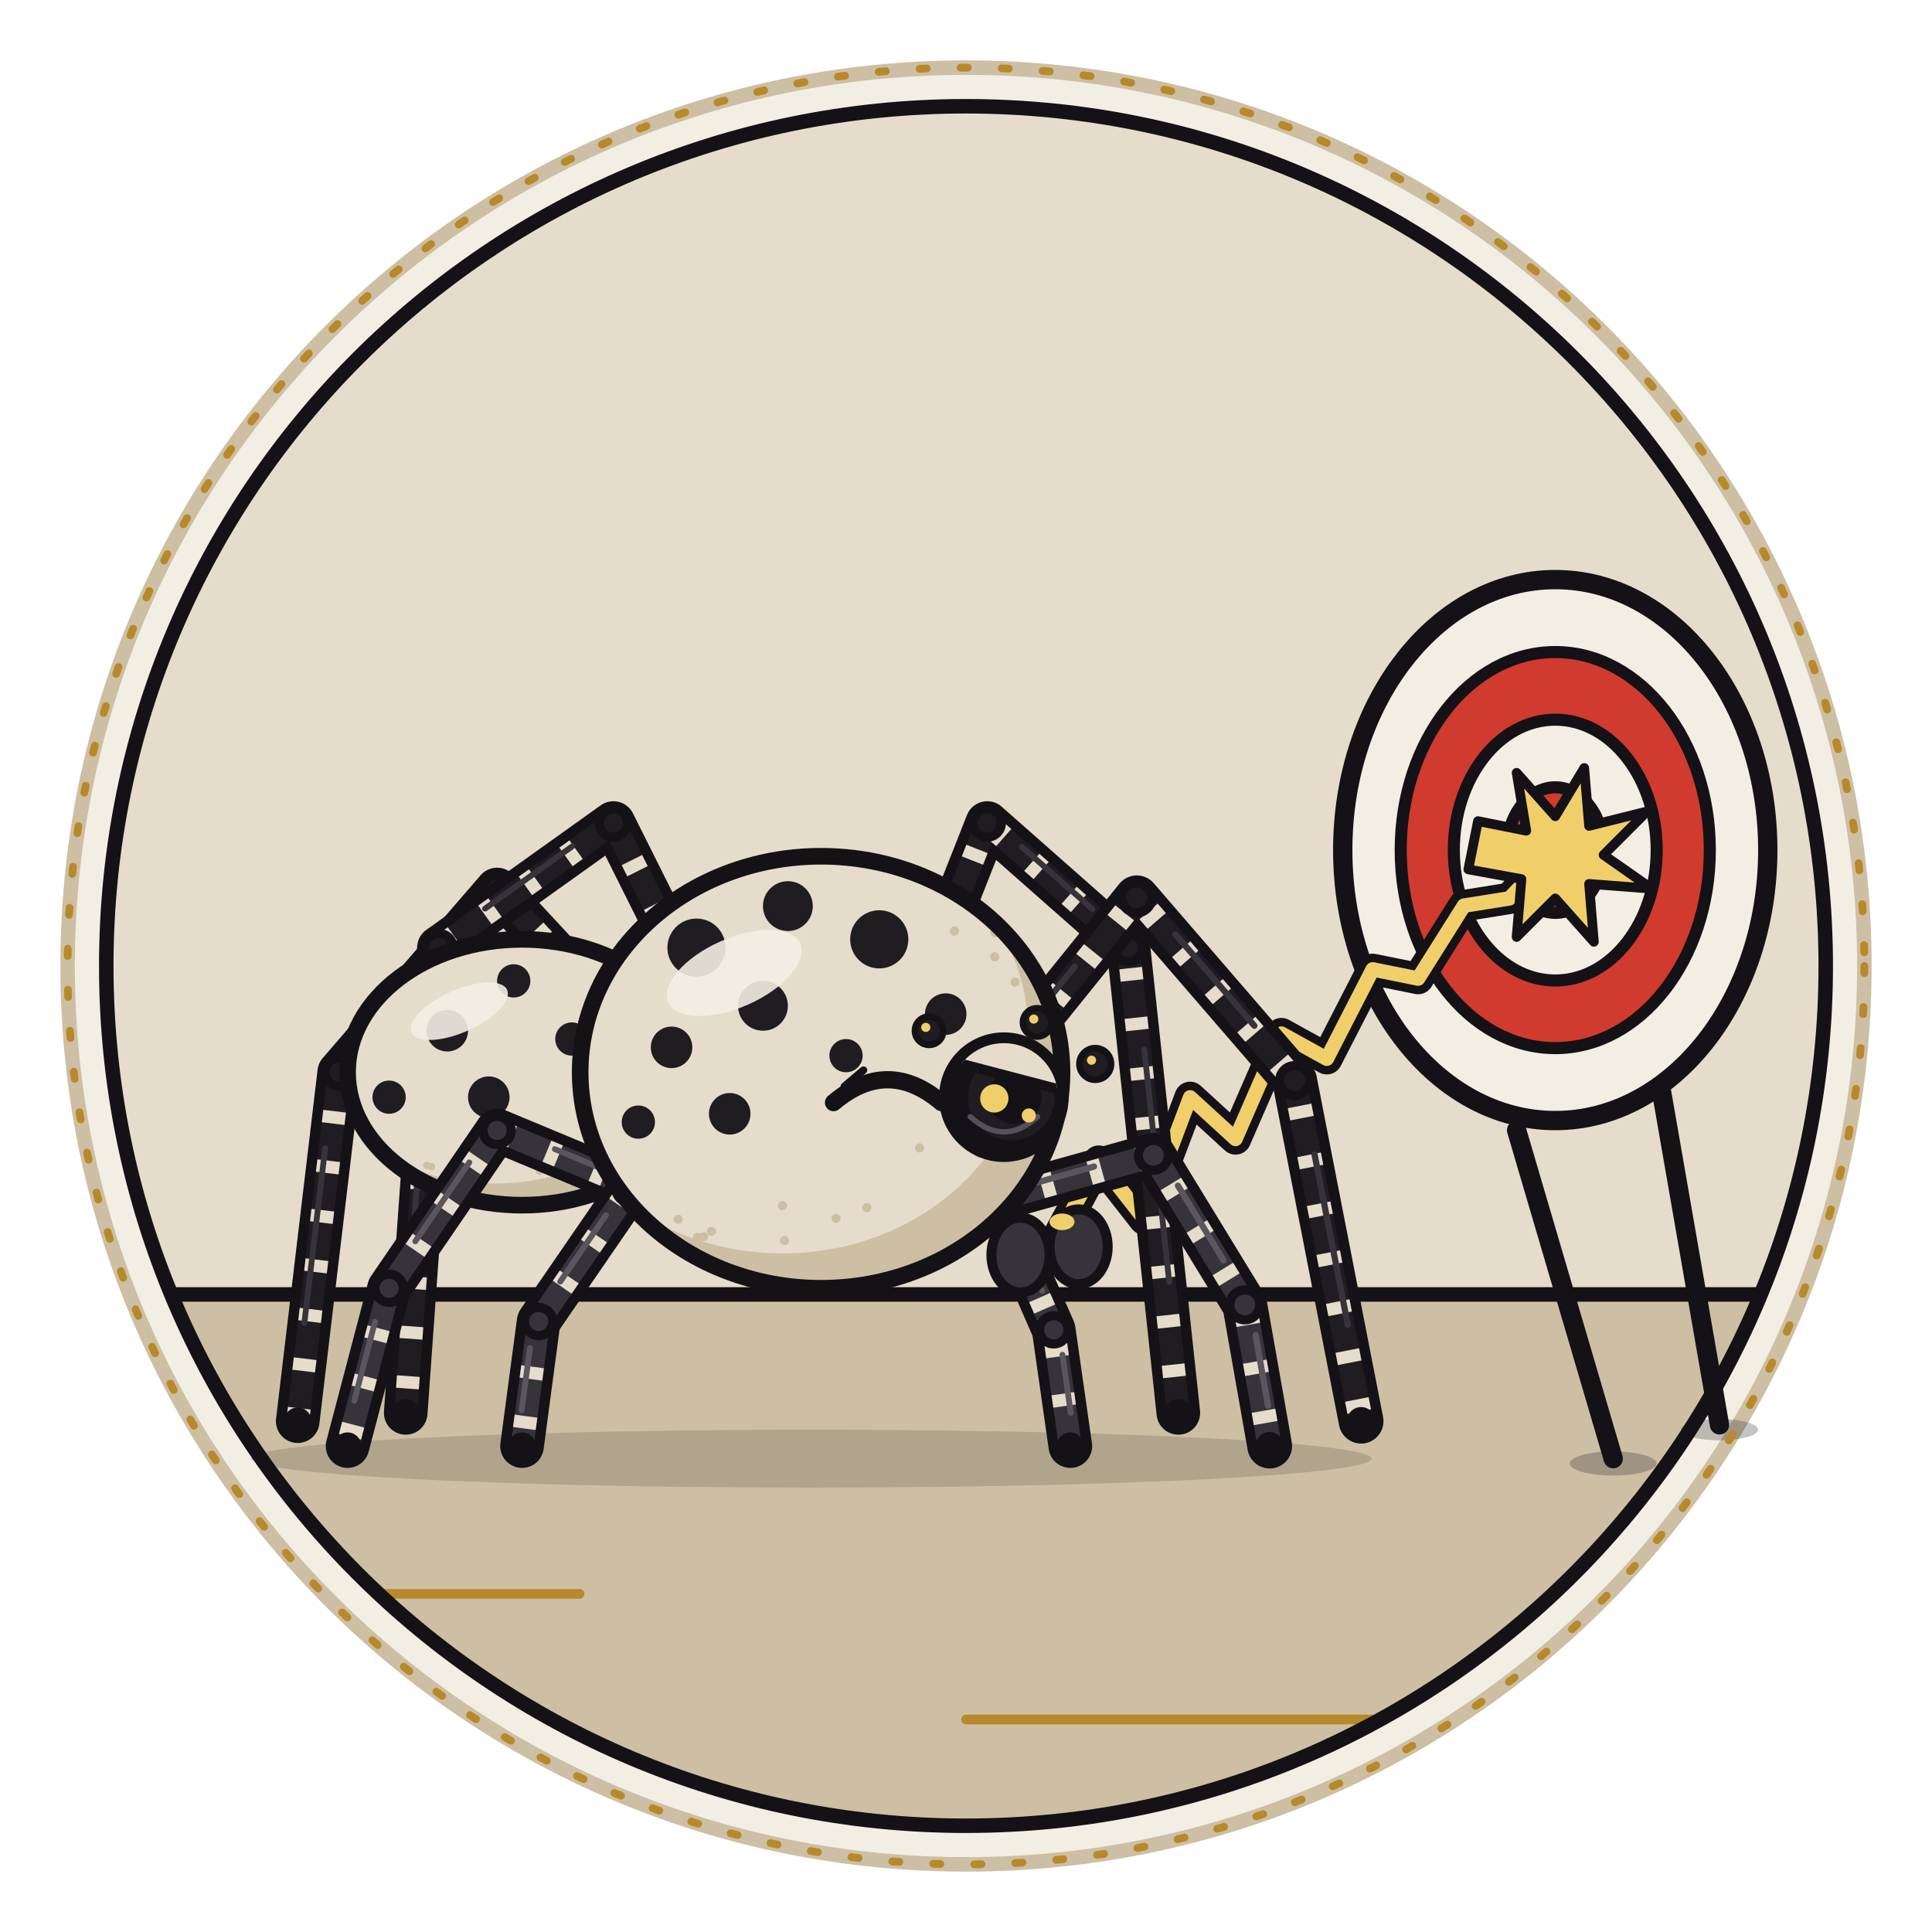
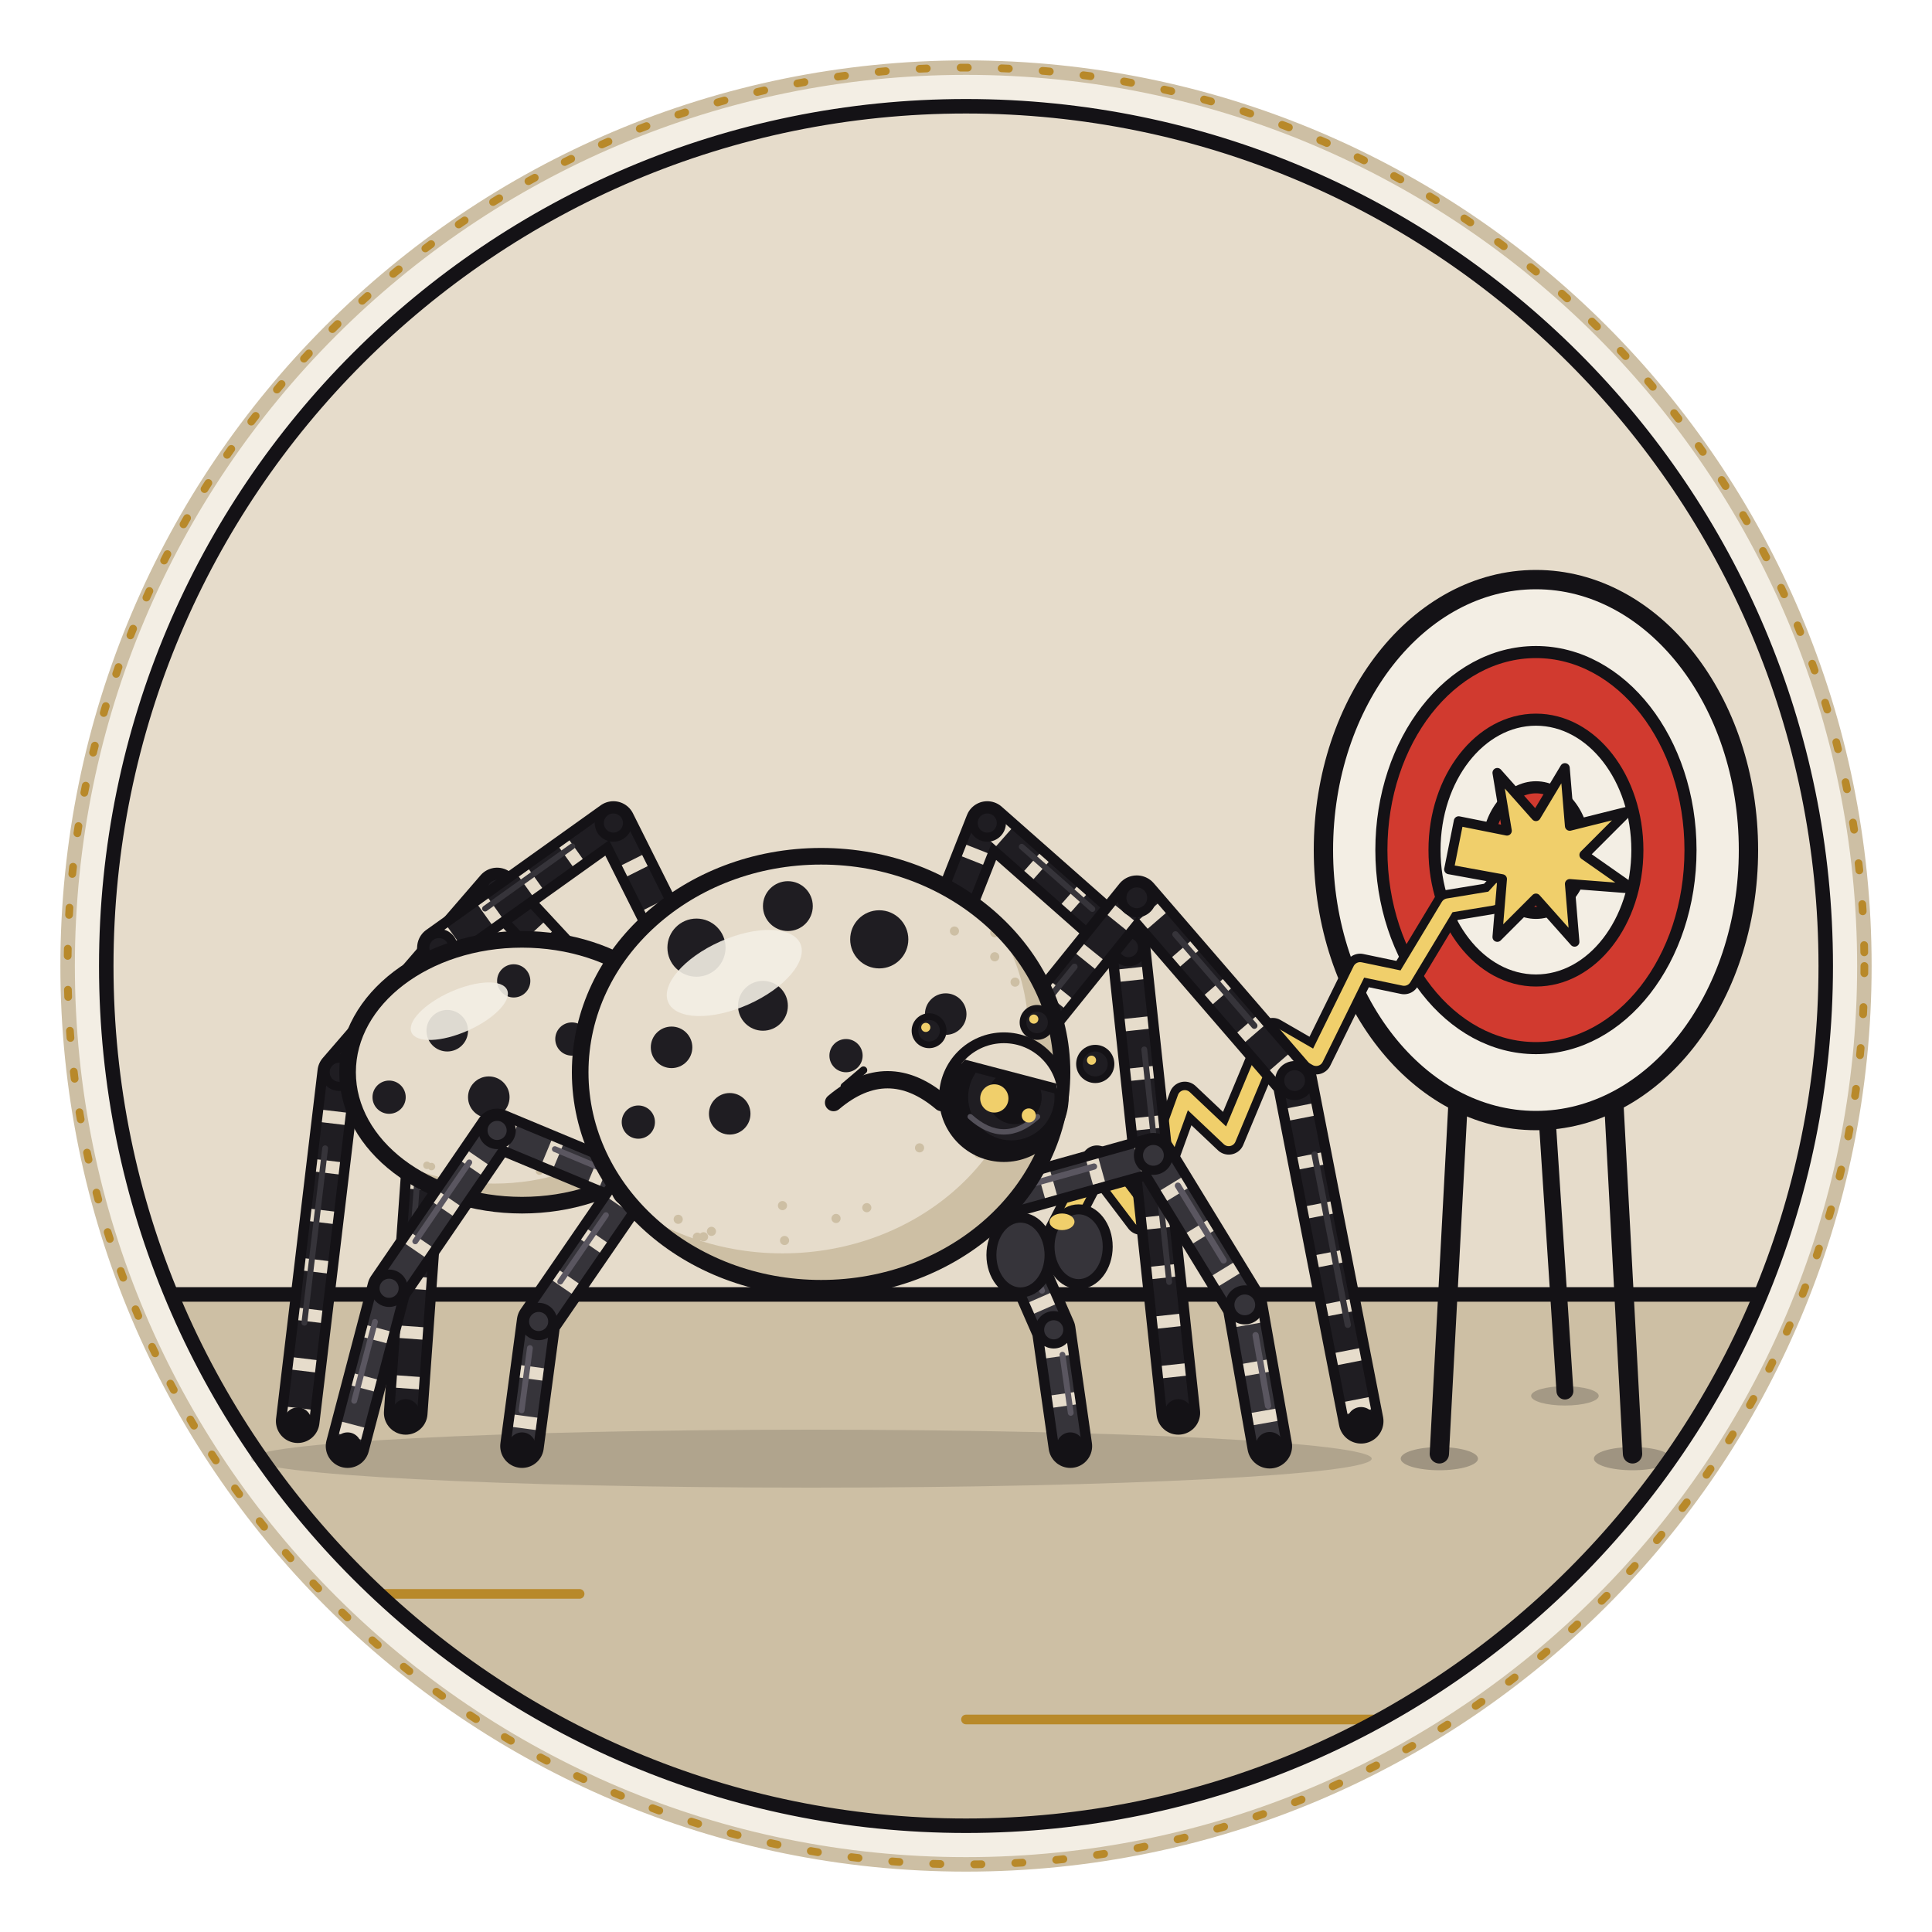
<svg xmlns="http://www.w3.org/2000/svg" viewBox="0 0 400 400" role="img" aria-labelledby="species-spitting-title">
  <clipPath id="sp-spit-cam0">
    <circle cx="200" cy="200" r="178" fill="#000" />
  </clipPath>
  <circle cx="200" cy="200" r="186" fill="#f3eee4" stroke="#cdbfa4" stroke-width="3" />
  <circle cx="200" cy="200" r="178" fill="#e6dccb" stroke="#cdbfa4" stroke-width="2.5" />
  <g clip-path="url(#sp-spit-cam0)">
    <path d="M0 268 L400 268 L400 400 L0 400 Z" fill="#cdbfa4" />
    <path d="M0 268 L400 268" stroke="#141216" stroke-width="3" stroke-linecap="round" />
    <path d="M30 330 L120 330" stroke="#b8892a" stroke-width="2" stroke-linecap="round" />
    <path d="M200 356 L330 356" stroke="#b8892a" stroke-width="2" stroke-linecap="round" />
    <path d="M90 382 L190 382" stroke="#b8892a" stroke-width="2" stroke-linecap="round" />
  </g>
-   <ellipse cx="334" cy="303" rx="9" ry="2.5" fill="#141216" opacity="0.25" />
-   <ellipse cx="356" cy="296" rx="8" ry="2.2" fill="#141216" opacity="0.25" />
-   <path d="M314 234 L334 302 M344 226 L356 295" fill="none" stroke="#141216" stroke-width="4" stroke-linecap="round" stroke-linejoin="round" />
-   <ellipse cx="322" cy="176" rx="44" ry="56" fill="#f3eee4" stroke="#141216" stroke-width="4" />
-   <ellipse cx="322" cy="176" rx="32" ry="41" fill="#d13a2f" stroke="#141216" stroke-width="2.5" />
-   <ellipse cx="322" cy="176" rx="21" ry="27" fill="#f3eee4" stroke="#141216" stroke-width="2.5" />
-   <ellipse cx="322" cy="176" rx="10" ry="13" fill="#d13a2f" stroke="#141216" stroke-width="2.5" />
-   <path d="M218 258 L227.5 240.4 L236.9 252.4 L246.4 227.2 L255.8 235.8 L265.3 214 L274.7 219.2 L284.2 200.7 L293.6 202.6 L303.1 187.5 L312.5 186 L322 176" fill="none" stroke="#141216" stroke-width="6.5" stroke-linecap="round" stroke-linejoin="round" />
-   <path d="M218 258 L227.5 240.4 L236.9 252.4 L246.4 227.2 L255.8 235.8 L265.3 214 L274.7 219.2 L284.2 200.7 L293.6 202.6 L303.1 187.5 L312.5 186 L322 176" fill="none" stroke="#f0cf6b" stroke-width="3" stroke-linecap="round" stroke-linejoin="round" />
-   <path d="M322 176 m-16 -6 l10 2 l-2 -12 l8 9 l6 -10 l1 12 l12 -3 l-9 9 l10 7 l-13 -1 l1 12 l-8 -9 l-8 8 l1 -12 l-11 -2 Z" fill="#f0cf6b" stroke="#141216" stroke-width="2" stroke-linecap="round" stroke-linejoin="round" />
+   <g clip-path="url(#sp-spit-cam0)">
+     <ellipse cx="298" cy="302" rx="8" ry="2.4" fill="#141216" opacity="0.25" />
+     <ellipse cx="338" cy="302" rx="8" ry="2.4" fill="#141216" opacity="0.25" />
+     <ellipse cx="324" cy="289" rx="7" ry="2" fill="#141216" opacity="0.22" />
+     <path d="M318 196 L324 288" fill="none" stroke="#141216" stroke-width="3.5" stroke-linecap="round" stroke-linejoin="round" />
+     <path d="M302 226 L298 301 M334 226 L338 301" fill="none" stroke="#141216" stroke-width="4" stroke-linecap="round" stroke-linejoin="round" />
+   </g>
+   <ellipse cx="318" cy="176" rx="44" ry="56" fill="#f3eee4" stroke="#141216" stroke-width="4" />
+   <ellipse cx="318" cy="176" rx="32" ry="41" fill="#d13a2f" stroke="#141216" stroke-width="2.5" />
+   <ellipse cx="318" cy="176" rx="21" ry="27" fill="#f3eee4" stroke="#141216" stroke-width="2.5" />
+   <ellipse cx="318" cy="176" rx="10" ry="13" fill="#d13a2f" stroke="#141216" stroke-width="2.5" />
+   <path d="M218 258 L227.1 240.4 L236.2 252.4 L245.3 227.2 L254.4 235.8 L263.5 214 L272.5 219.2 L281.6 200.7 L290.7 202.6 L299.8 187.5 L308.9 186 L318 176" fill="none" stroke="#141216" stroke-width="6.5" stroke-linecap="round" stroke-linejoin="round" />
+   <path d="M218 258 L227.1 240.4 L236.2 252.4 L245.3 227.2 L254.4 235.8 L263.5 214 L272.5 219.2 L281.6 200.7 L290.7 202.6 L299.8 187.5 L308.9 186 L318 176" fill="none" stroke="#f0cf6b" stroke-width="3" stroke-linecap="round" stroke-linejoin="round" />
+   <path d="M318 176 m-16 -6 l10 2 l-2 -12 l8 9 l6 -10 l1 12 l12 -3 l-9 9 l10 7 l-13 -1 l1 12 l-8 -9 l-8 8 l1 -12 l-11 -2 Z" fill="#f0cf6b" stroke="#141216" stroke-width="2" stroke-linecap="round" stroke-linejoin="round" />
  <circle cx="200" cy="200" r="178" fill="none" stroke="#141216" stroke-width="3" />
  <circle cx="200" cy="200" r="186" fill="none" stroke="#b8892a" stroke-width="1.6" stroke-dasharray="1.5 7" stroke-linecap="round" />
  <ellipse cx="168" cy="302" rx="116" ry="6" fill="#141216" opacity="0.16" />
  <g transform="translate(170 222) rotate(0) scale(0.86 0.86)">
    <g>
      <path d="M-26 12 L-78 -44 L-116 0 L-126 84" fill="none" stroke="#141216" stroke-width="10.5" stroke-linecap="round" stroke-linejoin="round" />
      <path d="M-26 12 L-78 -44 L-116 0 L-126 84" fill="none" stroke="#1f1d22" stroke-width="5.5" stroke-linecap="round" stroke-linejoin="round" />
      <path d="M-26 12 L-78 -44 L-116 0 L-126 84" fill="none" stroke="#e6dccb" stroke-width="5.5" stroke-dasharray="3 9" stroke-linejoin="round" />
      <path d="M-36.6 -1.1 L-62.6 -29.1M-87.3 -35.1 L-106.3 -13.1M-119.4 18.3 L-124.4 60.3" stroke="#36343a" stroke-width="1.4" stroke-linecap="round" fill="none" />
      <circle cx="-78" cy="-44" r="3.4" fill="#1f1d22" stroke="#141216" stroke-width="2.2" />
      <circle cx="-116" cy="0" r="3.4" fill="#1f1d22" stroke="#141216" stroke-width="2.2" />
      <circle cx="-126" cy="84" r="3.3" fill="#141216" />
    </g>
    <g>
      <path d="M-12 16 L-50 -60 L-92 -30 L-100 82" fill="none" stroke="#141216" stroke-width="10.5" stroke-linecap="round" stroke-linejoin="round" />
      <path d="M-12 16 L-50 -60 L-92 -30 L-100 82" fill="none" stroke="#1f1d22" stroke-width="5.5" stroke-linecap="round" stroke-linejoin="round" />
      <path d="M-12 16 L-50 -60 L-92 -30 L-100 82" fill="none" stroke="#e6dccb" stroke-width="5.5" stroke-dasharray="3 9" stroke-linejoin="round" />
      <path d="M-19.3 -1.3 L-38.3 -39.3M-59.9 -54.4 L-80.9 -39.4M-95 -5.4 L-99 50.6" stroke="#36343a" stroke-width="1.4" stroke-linecap="round" fill="none" />
      <circle cx="-50" cy="-60" r="3.4" fill="#1f1d22" stroke="#141216" stroke-width="2.2" />
      <circle cx="-92" cy="-30" r="3.4" fill="#1f1d22" stroke="#141216" stroke-width="2.2" />
      <circle cx="-100" cy="82" r="3.3" fill="#141216" />
    </g>
    <g>
      <path d="M10 16 L40 -60 L74 -30 L86 82" fill="none" stroke="#141216" stroke-width="10.5" stroke-linecap="round" stroke-linejoin="round" />
      <path d="M10 16 L40 -60 L74 -30 L86 82" fill="none" stroke="#1f1d22" stroke-width="5.5" stroke-linecap="round" stroke-linejoin="round" />
      <path d="M10 16 L40 -60 L74 -30 L86 82" fill="none" stroke="#e6dccb" stroke-width="5.5" stroke-dasharray="3 9" stroke-linejoin="round" />
      <path d="M15.5 -1.2 L30.5 -39.2M48.3 -54.3 L65.3 -39.3M77.8 -5.5 L83.8 50.5" stroke="#36343a" stroke-width="1.4" stroke-linecap="round" fill="none" />
      <circle cx="40" cy="-60" r="3.4" fill="#1f1d22" stroke="#141216" stroke-width="2.2" />
      <circle cx="74" cy="-30" r="3.4" fill="#1f1d22" stroke="#141216" stroke-width="2.2" />
      <circle cx="86" cy="82" r="3.3" fill="#141216" />
    </g>
    <g>
      <path d="M26 20 L76 -42 L114 2 L130 84" fill="none" stroke="#141216" stroke-width="10.775" stroke-linecap="round" stroke-linejoin="round" />
      <path d="M26 20 L76 -42 L114 2 L130 84" fill="none" stroke="#1f1d22" stroke-width="5.775" stroke-linecap="round" stroke-linejoin="round" />
      <path d="M26 20 L76 -42 L114 2 L130 84" fill="none" stroke="#e6dccb" stroke-width="5.775" stroke-dasharray="3 9" stroke-linejoin="round" />
      <path d="M36 5.6 L61 -25.4M85.3 -33.2 L104.3 -11.2M118.8 19.8 L126.8 60.8" stroke="#36343a" stroke-width="1.5" stroke-linecap="round" fill="none" />
      <circle cx="76" cy="-42" r="3.6" fill="#1f1d22" stroke="#141216" stroke-width="2.2" />
      <circle cx="114" cy="2" r="3.6" fill="#1f1d22" stroke="#141216" stroke-width="2.2" />
      <circle cx="130" cy="84" r="3.4" fill="#141216" />
    </g>
    <g transform="rotate(0 -72 0)">
      <clipPath id="sp-spit-c1">
        <ellipse cx="-72" cy="0" rx="42" ry="32" fill="#000" />
      </clipPath>
      <ellipse cx="-72" cy="0" rx="42" ry="32" fill="#cdbfa4" />
      <g clip-path="url(#sp-spit-c1)">
        <ellipse cx="-78.7" cy="-5.8" rx="42.8" ry="32.6" fill="#e6dccb" />
        <path d="M-52 18.2h0M-41.7 10.1h0M-51.4 -26.1h0M-67.8 23.8h0M-93.8 22.7h0M-46.7 0.7h0M-38.4 -4h0M-37.9 -5.2h0M-40.7 -8.6h0M-55.6 19.3h0M-94.9 22.4h0" stroke="#cdbfa4" stroke-width="1.8" stroke-linecap="round" />
        <circle cx="-90" cy="-10" r="5" fill="#1f1d22" />
        <circle cx="-74" cy="-22" r="4" fill="#1f1d22" />
        <circle cx="-104" cy="6" r="4" fill="#1f1d22" />
        <circle cx="-80" cy="6" r="5" fill="#1f1d22" />
        <circle cx="-60" cy="-8" r="4" fill="#1f1d22" />
        <ellipse cx="-87.1" cy="-14.7" rx="12.6" ry="5.1" fill="#f3eee4" transform="rotate(-24 -87.1 -14.7)" opacity="0.9" />
      </g>
      <ellipse cx="-72" cy="0" rx="42" ry="32" fill="none" stroke="#141216" stroke-width="4" />
    </g>
    <g>
      <path d="M-30 34 L-78 14 L-104 52 L-114 90" fill="none" stroke="#141216" stroke-width="10.5" stroke-linecap="round" stroke-linejoin="round" />
      <path d="M-30 34 L-78 14 L-104 52 L-114 90" fill="none" stroke="#36343a" stroke-width="5.5" stroke-linecap="round" stroke-linejoin="round" />
      <path d="M-30 34 L-78 14 L-104 52 L-114 90" fill="none" stroke="#e6dccb" stroke-width="5.5" stroke-dasharray="3 9" stroke-linejoin="round" />
      <path d="M-40.1 28.5 L-64.1 18.5M-84.7 21.7 L-97.7 40.7M-107.4 60.1 L-112.4 79.1" stroke="#5a5660" stroke-width="1.4" stroke-linecap="round" fill="none" />
      <circle cx="-78" cy="14" r="3.4" fill="#36343a" stroke="#141216" stroke-width="2.2" />
      <circle cx="-104" cy="52" r="3.4" fill="#36343a" stroke="#141216" stroke-width="2.2" />
      <circle cx="-114" cy="90" r="3.3" fill="#141216" />
    </g>
    <g>
      <path d="M-14 40 L-46 28 L-68 60 L-72 90" fill="none" stroke="#141216" stroke-width="10.5" stroke-linecap="round" stroke-linejoin="round" />
      <path d="M-14 40 L-46 28 L-68 60 L-72 90" fill="none" stroke="#36343a" stroke-width="5.5" stroke-linecap="round" stroke-linejoin="round" />
      <path d="M-14 40 L-46 28 L-68 60 L-72 90" fill="none" stroke="#e6dccb" stroke-width="5.5" stroke-dasharray="3 9" stroke-linejoin="round" />
      <path d="M-20.6 36.2 L-36.6 30.2M-51.8 34.4 L-62.8 50.4M-70.1 66.4 L-72.1 81.4" stroke="#5a5660" stroke-width="1.4" stroke-linecap="round" fill="none" />
      <circle cx="-46" cy="28" r="3.4" fill="#36343a" stroke="#141216" stroke-width="2.2" />
      <circle cx="-68" cy="60" r="3.4" fill="#36343a" stroke="#141216" stroke-width="2.2" />
      <circle cx="-72" cy="90" r="3.3" fill="#141216" />
    </g>
    <g>
      <path d="M10 40 L42 30 L56 62 L60 90" fill="none" stroke="#141216" stroke-width="10.5" stroke-linecap="round" stroke-linejoin="round" />
      <path d="M10 40 L42 30 L56 62 L60 90" fill="none" stroke="#36343a" stroke-width="5.5" stroke-linecap="round" stroke-linejoin="round" />
      <path d="M10 40 L42 30 L56 62 L60 90" fill="none" stroke="#e6dccb" stroke-width="5.5" stroke-dasharray="3 9" stroke-linejoin="round" />
      <path d="M16.7 36.6 L32.7 31.6M46.2 36.6 L53.2 52.6M58.1 68 L60.1 82" stroke="#5a5660" stroke-width="1.4" stroke-linecap="round" fill="none" />
      <circle cx="42" cy="30" r="3.4" fill="#36343a" stroke="#141216" stroke-width="2.2" />
      <circle cx="56" cy="62" r="3.4" fill="#36343a" stroke="#141216" stroke-width="2.2" />
      <circle cx="60" cy="90" r="3.3" fill="#141216" />
    </g>
    <g>
      <path d="M30 34 L80 20 L102 56 L108 90" fill="none" stroke="#141216" stroke-width="10.775" stroke-linecap="round" stroke-linejoin="round" />
      <path d="M30 34 L80 20 L102 56 L108 90" fill="none" stroke="#36343a" stroke-width="5.775" stroke-linecap="round" stroke-linejoin="round" />
      <path d="M30 34 L80 20 L102 56 L108 90" fill="none" stroke="#e6dccb" stroke-width="5.775" stroke-dasharray="3 9" stroke-linejoin="round" />
      <path d="M40.7 29.7 L65.7 22.7M85.9 27.3 L96.9 45.3M104.6 63.3 L107.6 80.3" stroke="#5a5660" stroke-width="1.5" stroke-linecap="round" fill="none" />
      <circle cx="80" cy="20" r="3.6" fill="#36343a" stroke="#141216" stroke-width="2.2" />
      <circle cx="102" cy="56" r="3.6" fill="#36343a" stroke="#141216" stroke-width="2.2" />
      <circle cx="108" cy="90" r="3.4" fill="#141216" />
    </g>
    <g transform="rotate(0 0 0)">
      <clipPath id="sp-spit-c2">
        <ellipse cx="0" cy="0" rx="58" ry="52" fill="#000" />
      </clipPath>
      <ellipse cx="0" cy="0" rx="58" ry="52" fill="#cdbfa4" />
      <g clip-path="url(#sp-spit-c2)">
        <ellipse cx="-9.3" cy="-9.4" rx="59.2" ry="53" fill="#e6dccb" />
        <path d="M42.1 10.7h0M3.6 35.2h0M-28.3 39.6h0M-8.8 40.5h0M38 19.6h0M46.7 -21.7h0M11 32.6h0M42.5 4.3h0M43.1 13.5h0M42 10.6h0M41.8 -33.6h0M41.8 -27.8h0M-34.4 35.4h0M-9.3 32.1h0M32.1 -34h0M-29.8 39.7h0M44.4 5h0M40.4 5.8h0M23.7 18.2h0M-26.4 38.3h0" stroke="#cdbfa4" stroke-width="2.2" stroke-linecap="round" />
        <circle cx="-30" cy="-30" r="7" fill="#1f1d22" />
        <circle cx="-8" cy="-40" r="6" fill="#1f1d22" />
        <circle cx="14" cy="-32" r="7" fill="#1f1d22" />
        <circle cx="-36" cy="-6" r="5" fill="#1f1d22" />
        <circle cx="-14" cy="-16" r="6" fill="#1f1d22" />
        <circle cx="30" cy="-14" r="5" fill="#1f1d22" />
        <circle cx="6" cy="-4" r="4" fill="#1f1d22" />
        <circle cx="-44" cy="12" r="4" fill="#1f1d22" />
        <circle cx="-22" cy="10" r="5" fill="#1f1d22" />
        <ellipse cx="-20.9" cy="-23.9" rx="17.4" ry="8.3" fill="#f3eee4" transform="rotate(-24 -20.9 -23.9)" opacity="0.9" />
      </g>
      <ellipse cx="0" cy="0" rx="58" ry="52" fill="none" stroke="#141216" stroke-width="4" />
    </g>
    <circle cx="26" cy="-10" r="4.2" fill="#141216" />
    <circle cx="26" cy="-10" r="2.6" fill="#1f1d22" />
    <circle cx="25.2" cy="-10.8" r="1.1" fill="#f0cf6b" />
    <circle cx="52" cy="-12" r="4.2" fill="#141216" />
    <circle cx="52" cy="-12" r="2.6" fill="#1f1d22" />
    <circle cx="51.2" cy="-12.8" r="1.1" fill="#f0cf6b" />
    <circle cx="66" cy="-2" r="4.6" fill="#141216" />
    <circle cx="66" cy="-2" r="3" fill="#1f1d22" />
    <circle cx="65.1" cy="-2.9" r="1.1" fill="#f0cf6b" />
    <path d="M3 7.3 Q16 -3.7 29 7.3" fill="none" stroke="#141216" stroke-width="4.16" stroke-linecap="round" stroke-linejoin="round" />
    <path d="M5.6 3.4 l4.6 -3.9" fill="none" stroke="#141216" stroke-width="1.82" stroke-linecap="round" stroke-linejoin="round" />
    <circle cx="44" cy="6" r="15.6" fill="#141216" />
    <clipPath id="sp-spit-e3">
      <circle cx="44" cy="6" r="13" fill="#000" />
    </clipPath>
    <g clip-path="url(#sp-spit-e3)">
      <circle cx="44" cy="6" r="13" fill="#141216" />
      <circle cx="45.8" cy="6" r="10.4" fill="#1f1d22" />
      <circle cx="46.6" cy="6" r="6.5" fill="#141216" />
      <path d="M35.9 10.7 Q44 18 52.1 10.7" fill="none" stroke="#5a5660" stroke-width="1.3" stroke-linecap="round" stroke-linejoin="round" opacity="0.9" />
      <circle cx="41.7" cy="6.3" r="3.4" fill="#f0cf6b" />
      <circle cx="50" cy="10.4" r="1.7" fill="#f0cf6b" />
      <path d="M29.7 -9.6 L29.7 -3.1 L58.3 4.4 L58.3 -9.6 Z" fill="#e6dccb" />
      <path d="M29.7 -3.1 L58.3 4.4" fill="none" stroke="#141216" stroke-width="2.4" stroke-linecap="round" stroke-linejoin="round" />
    </g>
    <ellipse cx="48" cy="44" rx="7" ry="9" fill="#36343a" stroke="#141216" stroke-width="2.4" />
    <ellipse cx="62" cy="42" rx="7" ry="9" fill="#36343a" stroke="#141216" stroke-width="2.4" />
    <ellipse cx="58" cy="36" rx="3" ry="2" fill="#f0cf6b" />
  </g>
</svg>
